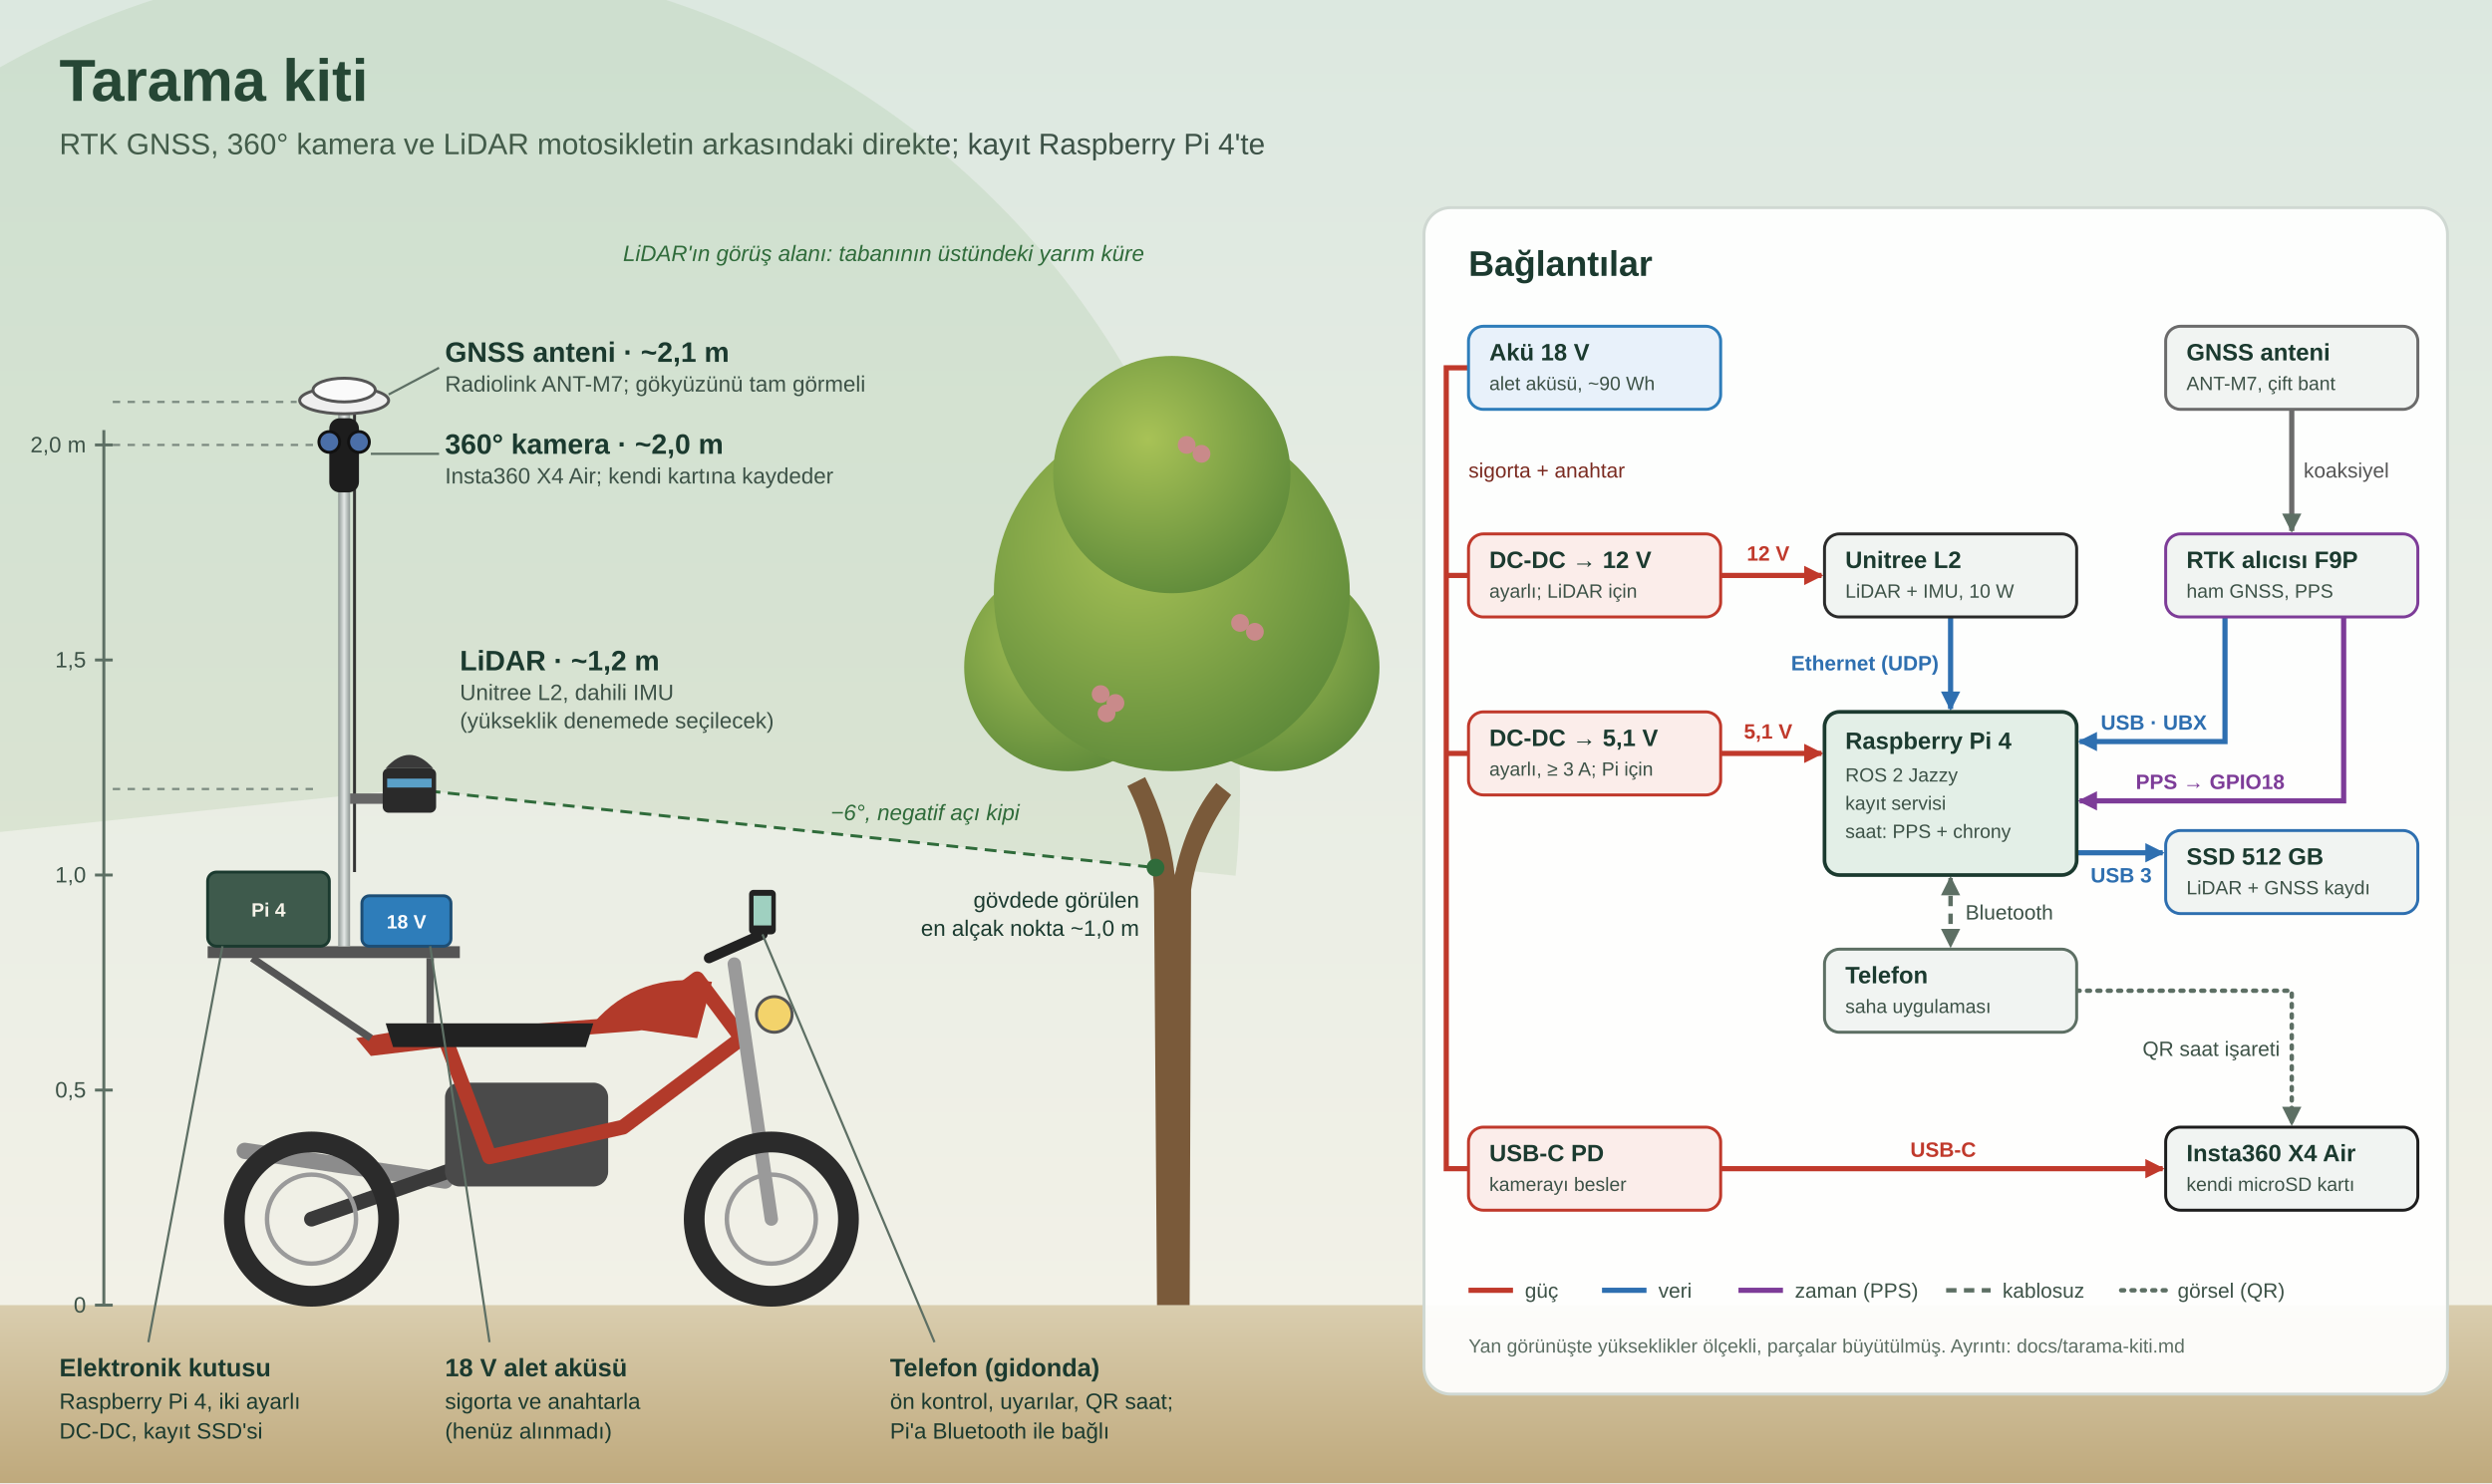
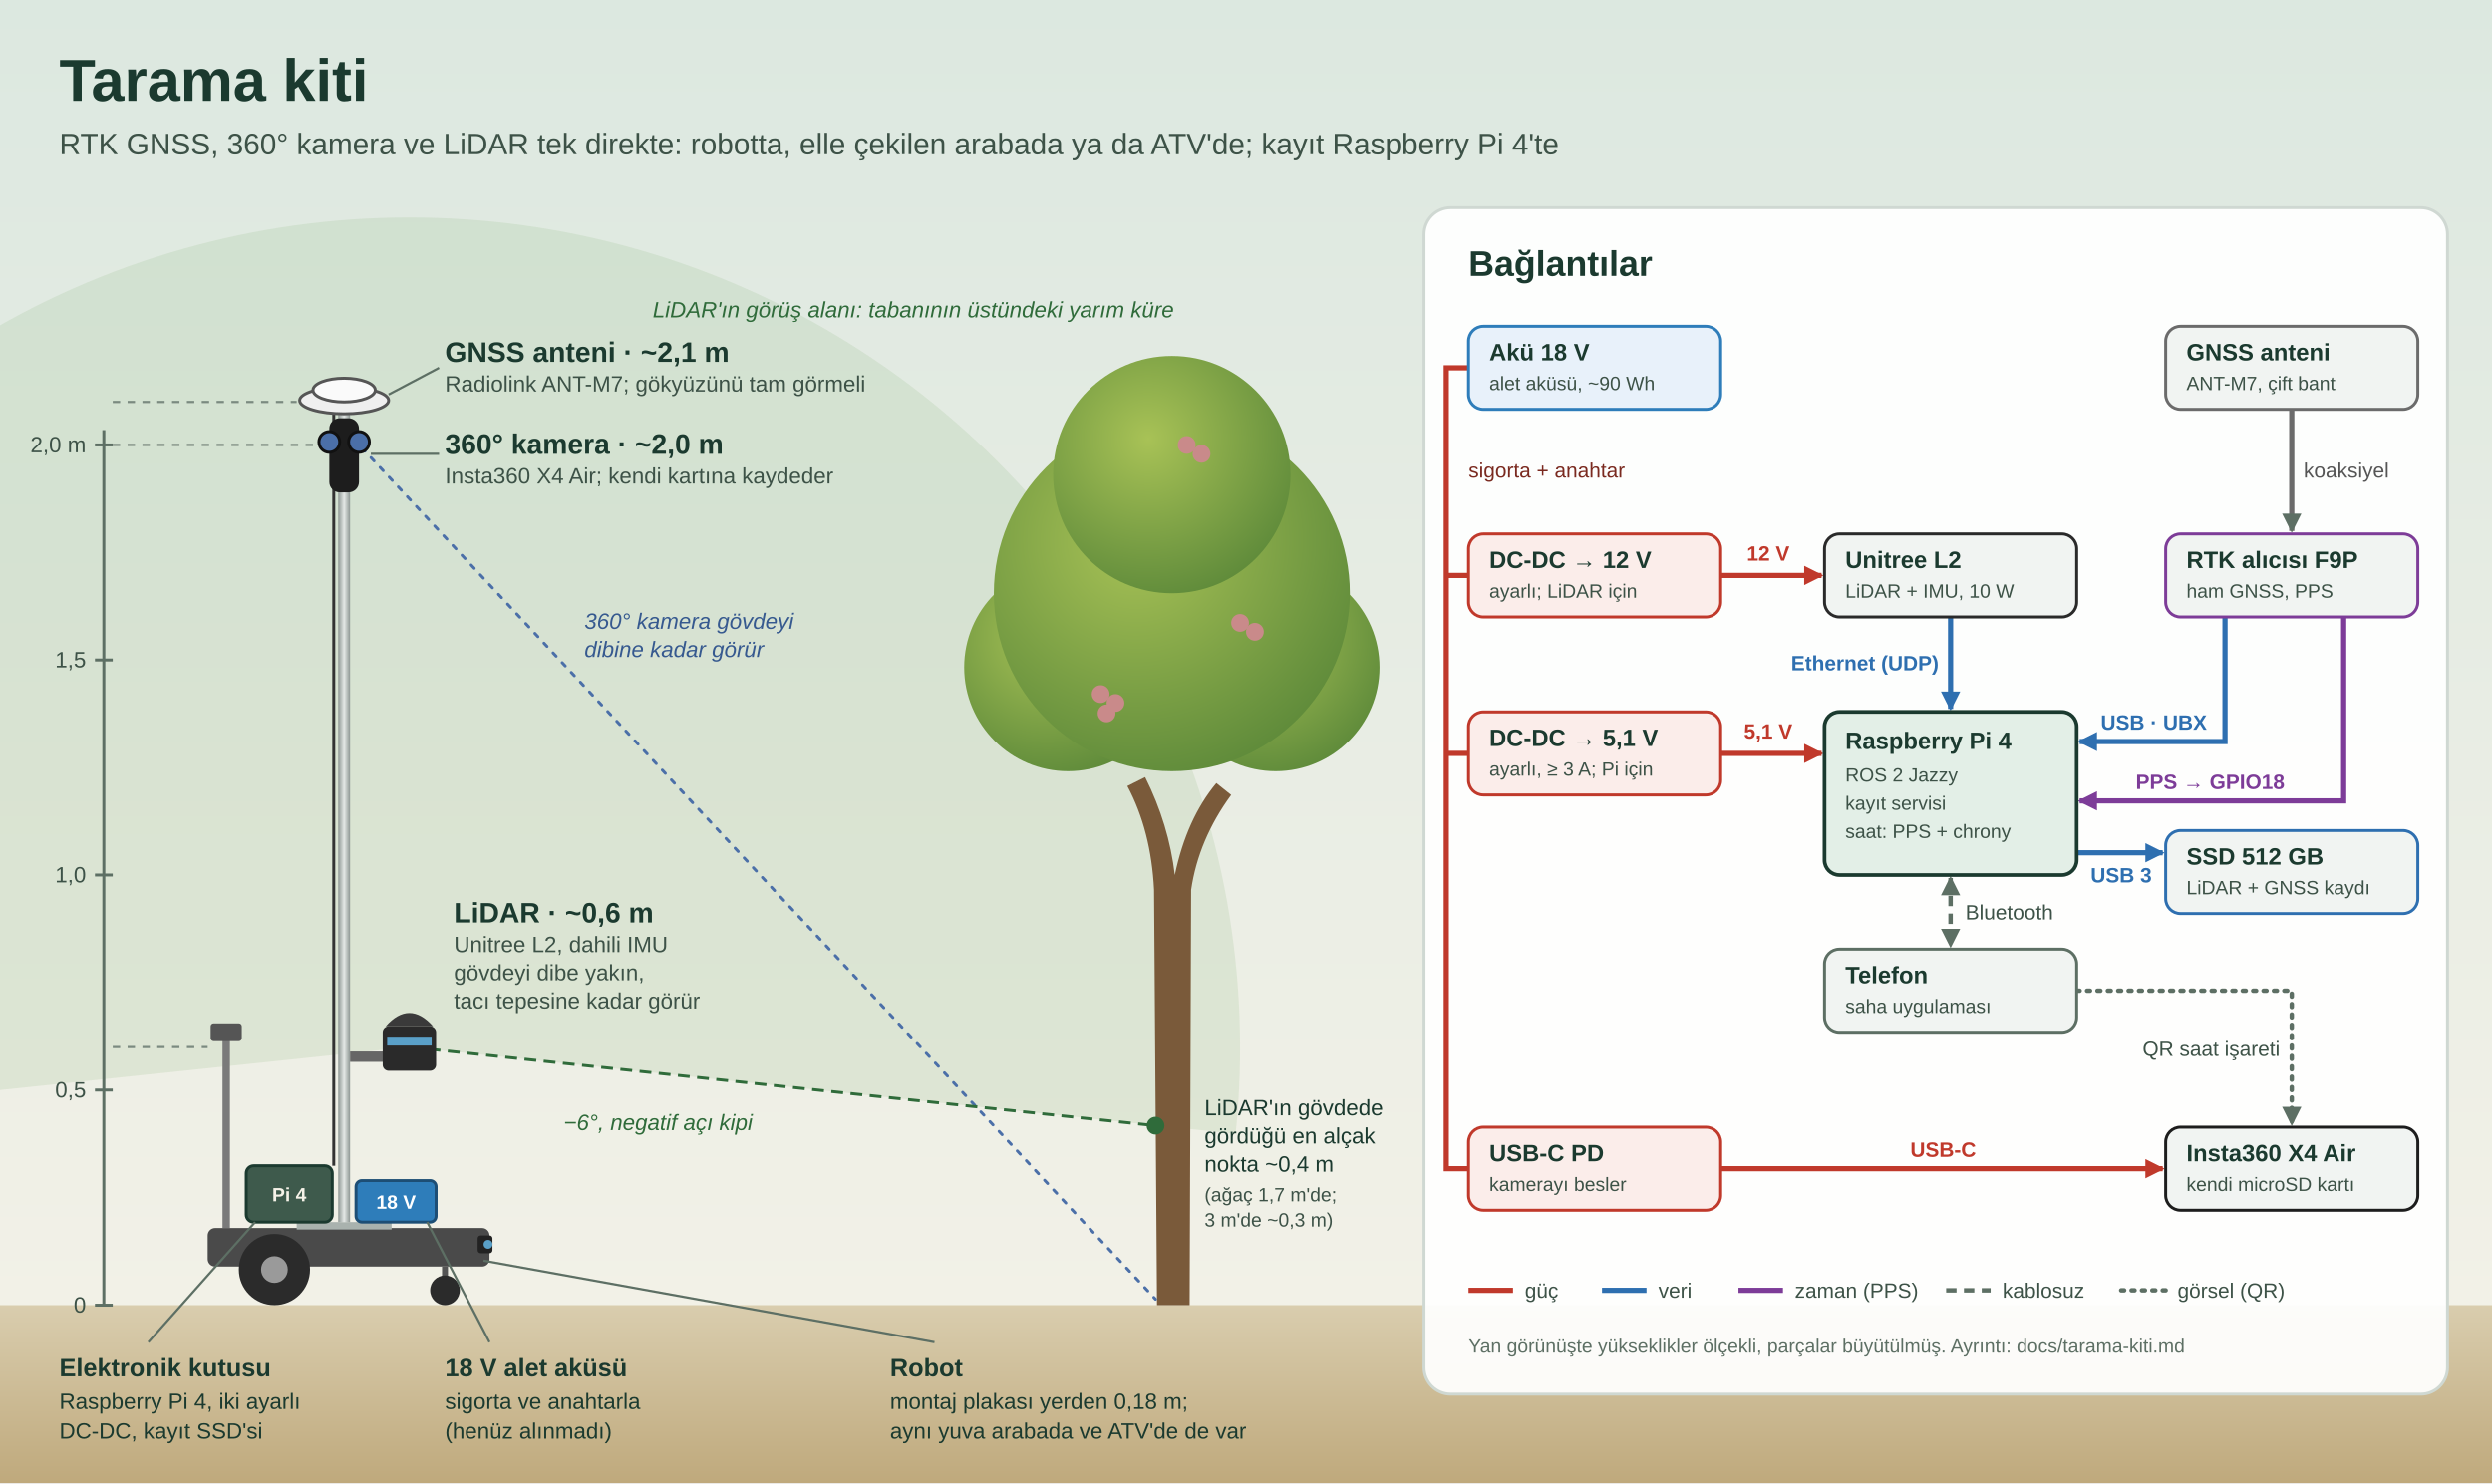
<svg xmlns="http://www.w3.org/2000/svg" viewBox="0 0 1680 1000" width="1680" height="1000" font-family="'DM Sans', Arial, sans-serif">
  <defs>
    <linearGradient id="sky" x1="0" y1="0" x2="0" y2="1">
      <stop offset="0" stop-color="#DCE8E0" />
      <stop offset="1" stop-color="#F5F2E8" />
    </linearGradient>
    <linearGradient id="soil" x1="0" y1="0" x2="0" y2="1">
      <stop offset="0" stop-color="#D9CDAE" />
      <stop offset="1" stop-color="#BFA97C" />
    </linearGradient>
    <linearGradient id="alu" x1="0" y1="0" x2="1" y2="0">
      <stop offset="0" stop-color="#8E9794" />
      <stop offset="0.5" stop-color="#E4E8E6" />
      <stop offset="1" stop-color="#8E9794" />
    </linearGradient>
    <radialGradient id="canopy" cx="0.4" cy="0.35" r="0.7">
      <stop offset="0" stop-color="#A8C256" />
      <stop offset="1" stop-color="#5E8A3A" />
    </radialGradient>
    <clipPath id="scene">
      <rect x="0" y="0" width="940" height="880" />
    </clipPath>
    <marker id="arrow-red" viewBox="0 0 10 10" refX="9" refY="5" markerUnits="userSpaceOnUse" markerWidth="13" markerHeight="13" orient="auto-start-reverse">
      <path d="M0 0 L10 5 L0 10 Z" fill="#C0392B" />
    </marker>
    <marker id="arrow-blue" viewBox="0 0 10 10" refX="9" refY="5" markerUnits="userSpaceOnUse" markerWidth="13" markerHeight="13" orient="auto-start-reverse">
      <path d="M0 0 L10 5 L0 10 Z" fill="#2E6FB0" />
    </marker>
    <marker id="arrow-purple" viewBox="0 0 10 10" refX="9" refY="5" markerUnits="userSpaceOnUse" markerWidth="13" markerHeight="13" orient="auto-start-reverse">
      <path d="M0 0 L10 5 L0 10 Z" fill="#7D3C98" />
    </marker>
    <marker id="arrow-grey" viewBox="0 0 10 10" refX="9" refY="5" markerUnits="userSpaceOnUse" markerWidth="13" markerHeight="13" orient="auto-start-reverse">
      <path d="M0 0 L10 5 L0 10 Z" fill="#5D6F64" />
    </marker>
  </defs>
  <rect width="1680" height="1000" fill="url(#sky)" />
  <rect y="880" width="1680" height="120" fill="url(#soil)" />
  <text x="40" y="68" font-size="40" font-weight="700" fill="#1B3A2F">Tarama kiti</text>
-   <text x="40" y="104" font-size="20" fill="#3D5247">RTK GNSS, 360° kamera ve LiDAR motosikletin arkasındaki direkte; kayıt Raspberry Pi 4'te</text>
+   <text x="40" y="104" font-size="20" fill="#3D5247">RTK GNSS, 360° kamera ve LiDAR tek direkte: robotta, elle çekilen arabada ya da ATV'de; kayıt Raspberry Pi 4'te</text>
  <g clip-path="url(#scene)">
-     <path d="M276 532 L833 590.5 A560 560 0 1 0 -281 590.5 Z" fill="#6FA35A" opacity="0.13" />
-   </g>
-   <text x="420" y="176" font-size="15" font-style="italic" fill="#2F6B3A">LiDAR'ın görüş alanı: tabanının üstündeki yarım küre</text>
+     <path d="M276 706 L833 764.5 A560 560 0 1 0 -281 764.5 Z" fill="#6FA35A" opacity="0.13" />
+   </g>
+   <text x="440" y="214" font-size="15" font-style="italic" fill="#2F6B3A">LiDAR'ın görüş alanı: tabanının üstündeki yarım küre</text>
  <g stroke="#5D6F64" stroke-width="2" fill="#3D5247" font-size="15">
    <line x1="70" y1="880" x2="70" y2="290" />
    <line x1="64" y1="880" x2="76" y2="880" />
    <line x1="64" y1="735" x2="76" y2="735" />
    <line x1="64" y1="590" x2="76" y2="590" />
    <line x1="64" y1="445" x2="76" y2="445" />
    <line x1="64" y1="300" x2="76" y2="300" />
    <g stroke="none" text-anchor="end">
      <text x="58" y="885">0</text>
      <text x="58" y="740">0,5</text>
      <text x="58" y="595">1,0</text>
      <text x="58" y="450">1,5</text>
      <text x="58" y="305">2,0 m</text>
    </g>
  </g>
  <g stroke="#7B8A80" stroke-width="1.5" stroke-dasharray="5 5">
    <line x1="76" y1="271" x2="200" y2="271" />
    <line x1="76" y1="300" x2="214" y2="300" />
-     <line x1="76" y1="532" x2="214" y2="532" />
+     <line x1="76" y1="706" x2="140" y2="706" />
  </g>
  <path d="M780 880 L778 600 Q776 560 760 530 L772 524 Q788 556 792 590 Q800 552 820 528 L830 536 Q808 566 803 600 L802 880 Z" fill="#7A5A3A" />
  <g fill="url(#canopy)">
    <circle cx="720" cy="450" r="70" />
    <circle cx="860" cy="450" r="70" />
    <circle cx="790" cy="400" r="120" />
    <circle cx="790" cy="320" r="80" />
  </g>
  <g fill="#C98A8A">
    <circle cx="742" cy="468" r="6" />
    <circle cx="752" cy="474" r="6" />
    <circle cx="746" cy="481" r="6" />
    <circle cx="836" cy="420" r="6" />
    <circle cx="846" cy="426" r="6" />
    <circle cx="800" cy="300" r="6" />
    <circle cx="810" cy="306" r="6" />
  </g>
-   <line x1="276" y1="532" x2="779" y2="585" stroke="#2F6B3A" stroke-width="2" stroke-dasharray="8 5" />
-   <circle cx="779" cy="585" r="6" fill="#2F6B3A" />
-   <text x="560" y="553" font-size="15" font-style="italic" fill="#2F6B3A">−6°, negatif açı kipi</text>
-   <text x="768" y="612" font-size="15" text-anchor="end" fill="#1B3A2F">gövdede görülen</text>
-   <text x="768" y="631" font-size="15" text-anchor="end" fill="#1B3A2F">en alçak nokta ~1,0 m</text>
-   <line x1="300" y1="796" x2="165" y2="776" stroke="#8C8C8C" stroke-width="11" stroke-linecap="round" />
-   <line x1="210" y1="822" x2="330" y2="780" stroke="#3A3A3A" stroke-width="10" stroke-linecap="round" />
-   <rect x="300" y="730" width="110" height="70" rx="10" fill="#4A4A4A" />
-   <path d="M330 780 L300 700 L430 690 L470 660 L500 700 L420 760 Z" fill="none" stroke="#B23A2A" stroke-width="10" stroke-linejoin="round" />
-   <path d="M240 700 L300 690 L300 706 L250 712 Z" fill="#B23A2A" />
-   <path d="M260 690 L400 690 L395 706 L265 706 Z" fill="#222" />
-   <path d="M400 690 Q430 655 480 662 L470 700 Z" fill="#B23A2A" />
-   <line x1="520" y1="822" x2="495" y2="650" stroke="#9A9A9A" stroke-width="9" stroke-linecap="round" />
-   <line x1="478" y1="646" x2="514" y2="630" stroke="#222" stroke-width="7" stroke-linecap="round" />
-   <circle cx="522" cy="684" r="12" fill="#F3D36B" stroke="#555" stroke-width="2" />
-   <g fill="none" stroke-width="14" stroke="#2B2B2B">
-     <circle cx="210" cy="822" r="52" />
-     <circle cx="520" cy="822" r="52" />
-   </g>
-   <g fill="none" stroke-width="3" stroke="#9A9A9A">
-     <circle cx="210" cy="822" r="30" />
-     <circle cx="520" cy="822" r="30" />
-   </g>
-   <rect x="140" y="638" width="170" height="8" fill="#555" />
-   <line x1="170" y1="646" x2="250" y2="700" stroke="#555" stroke-width="5" />
-   <line x1="290" y1="646" x2="290" y2="690" stroke="#555" stroke-width="5" />
-   <rect x="140" y="588" width="82" height="50" rx="6" fill="#3E5A4C" stroke="#1B3A2F" stroke-width="2" />
-   <text x="181" y="618" font-size="13" font-weight="700" fill="#F5F2E8" text-anchor="middle">Pi 4</text>
-   <rect x="244" y="604" width="60" height="34" rx="5" fill="#2E7DBA" stroke="#1D4E75" stroke-width="2" />
-   <text x="274" y="626" font-size="13" font-weight="700" fill="#FFFFFF" text-anchor="middle">18 V</text>
-   <rect x="228" y="270" width="8" height="368" fill="url(#alu)" />
-   <line x1="239" y1="276" x2="239" y2="588" stroke="#333" stroke-width="2" />
+   <line x1="244" y1="302" x2="779" y2="876" stroke="#4B6FA8" stroke-width="2" stroke-dasharray="3 6" stroke-linecap="round" />
+   <text x="394" y="424" font-size="15" font-style="italic" fill="#36598F">360° kamera gövdeyi</text>
+   <text x="394" y="443" font-size="15" font-style="italic" fill="#36598F">dibine kadar görür</text>
+   <line x1="276" y1="706" x2="779" y2="759" stroke="#2F6B3A" stroke-width="2" stroke-dasharray="8 5" />
+   <circle cx="779" cy="759" r="6" fill="#2F6B3A" />
+   <text x="380" y="762" font-size="15" font-style="italic" fill="#2F6B3A">−6°, negatif açı kipi</text>
+   <g font-size="15" fill="#1B3A2F">
+     <text x="812" y="752">LiDAR'ın gövdede</text>
+     <text x="812" y="771">gördüğü en alçak</text>
+     <text x="812" y="790">nokta ~0,4 m</text>
+   </g>
+   <text x="812" y="810" font-size="13" fill="#3D5247">(ağaç 1,7 m'de;</text>
+   <text x="812" y="827" font-size="13" fill="#3D5247">3 m'de ~0,3 m)</text>
+   <rect x="150" y="700" width="5" height="128" fill="#7A7A7A" />
+   <rect x="142" y="690" width="21" height="12" rx="2" fill="#555" />
+   <rect x="140" y="828" width="190" height="26" rx="5" fill="#4A4A4A" />
+   <rect x="200" y="824" width="64" height="5" fill="#A9B2AE" />
+   <rect x="322" y="833" width="10" height="12" rx="2" fill="#222" />
+   <circle cx="329" cy="839" r="3" fill="#5AA0C8" />
+   <circle cx="185" cy="856" r="24" fill="#2B2B2B" />
+   <circle cx="185" cy="856" r="9" fill="#9A9A9A" />
+   <line x1="300" y1="854" x2="300" y2="862" stroke="#555" stroke-width="4" />
+   <circle cx="300" cy="870" r="10" fill="#2B2B2B" />
+   <rect x="166" y="786" width="58" height="38" rx="5" fill="#3E5A4C" stroke="#1B3A2F" stroke-width="2" />
+   <text x="195" y="810" font-size="13" font-weight="700" fill="#F5F2E8" text-anchor="middle">Pi 4</text>
+   <rect x="240" y="796" width="54" height="28" rx="4" fill="#2E7DBA" stroke="#1D4E75" stroke-width="2" />
+   <text x="267" y="815" font-size="13" font-weight="700" fill="#FFFFFF" text-anchor="middle">18 V</text>
+   <rect x="228" y="270" width="8" height="554" fill="url(#alu)" />
+   <line x1="225" y1="276" x2="225" y2="786" stroke="#333" stroke-width="2" />
  <ellipse cx="232" cy="270" rx="30" ry="9" fill="#EFEFEF" stroke="#555" stroke-width="2" />
  <ellipse cx="232" cy="263" rx="21" ry="8" fill="#FAFAFA" stroke="#555" stroke-width="2" />
  <rect x="222" y="282" width="20" height="50" rx="7" fill="#1D1D1D" />
  <circle cx="222" cy="298" r="7" fill="#4B6FA8" stroke="#111" stroke-width="2" />
  <circle cx="242" cy="298" r="7" fill="#4B6FA8" stroke="#111" stroke-width="2" />
-   <rect x="236" y="535" width="24" height="7" fill="#666" />
-   <path d="M260 518 Q276 500 292 518 Z" fill="#3A3A3A" />
-   <rect x="258" y="518" width="36" height="30" rx="4" fill="#2A2A2A" />
-   <rect x="261" y="525" width="30" height="6" fill="#5AA0C8" />
-   <rect x="505" y="600" width="18" height="30" rx="3" fill="#222" />
-   <rect x="508" y="604" width="12" height="20" fill="#9FD0C0" />
+   <rect x="236" y="709" width="24" height="7" fill="#666" />
+   <path d="M260 692 Q276 674 292 692 Z" fill="#3A3A3A" />
+   <rect x="258" y="692" width="36" height="30" rx="4" fill="#2A2A2A" />
+   <rect x="261" y="699" width="30" height="6" fill="#5AA0C8" />
  <g fill="#1B3A2F">
    <line x1="262" y1="266" x2="296" y2="248" stroke="#5D6F64" stroke-width="1.5" />
    <text x="300" y="244" font-size="19" font-weight="700">GNSS anteni · ~2,1 m</text>
    <text x="300" y="264" font-size="15" fill="#3D5247">Radiolink ANT-M7; gökyüzünü tam görmeli</text>
    <line x1="250" y1="306" x2="296" y2="306" stroke="#5D6F64" stroke-width="1.5" />
    <text x="300" y="306" font-size="19" font-weight="700">360° kamera · ~2,0 m</text>
    <text x="300" y="326" font-size="15" fill="#3D5247">Insta360 X4 Air; kendi kartına kaydeder</text>
-     <text x="310" y="452" font-size="19" font-weight="700">LiDAR · ~1,2 m</text>
-     <text x="310" y="472" font-size="15" fill="#3D5247">Unitree L2, dahili IMU</text>
-     <text x="310" y="491" font-size="15" fill="#3D5247">(yükseklik denemede seçilecek)</text>
+     <text x="306" y="622" font-size="19" font-weight="700">LiDAR · ~0,6 m</text>
+     <text x="306" y="642" font-size="15" fill="#3D5247">Unitree L2, dahili IMU</text>
+     <text x="306" y="661" font-size="15" fill="#3D5247">gövdeyi dibe yakın,</text>
+     <text x="306" y="680" font-size="15" fill="#3D5247">tacı tepesine kadar görür</text>
  </g>
  <g stroke="#5D6F64" stroke-width="1.5">
-     <line x1="150" y1="638" x2="100" y2="905" />
-     <line x1="290" y1="638" x2="330" y2="905" />
-     <line x1="514" y1="630" x2="630" y2="905" />
+     <line x1="172" y1="824" x2="100" y2="905" />
+     <line x1="288" y1="824" x2="330" y2="905" />
+     <line x1="326" y1="850" x2="630" y2="905" />
  </g>
  <g fill="#1B3A2F" font-size="15">
    <text x="40" y="928" font-size="17" font-weight="700">Elektronik kutusu</text>
    <text x="40" y="950">Raspberry Pi 4, iki ayarlı</text>
    <text x="40" y="970">DC-DC, kayıt SSD'si</text>
    <text x="300" y="928" font-size="17" font-weight="700">18 V alet aküsü</text>
    <text x="300" y="950">sigorta ve anahtarla</text>
    <text x="300" y="970">(henüz alınmadı)</text>
-     <text x="600" y="928" font-size="17" font-weight="700">Telefon (gidonda)</text>
-     <text x="600" y="950">ön kontrol, uyarılar, QR saat;</text>
-     <text x="600" y="970">Pi'a Bluetooth ile bağlı</text>
+     <text x="600" y="928" font-size="17" font-weight="700">Robot</text>
+     <text x="600" y="950">montaj plakası yerden 0,18 m;</text>
+     <text x="600" y="970">aynı yuva arabada ve ATV'de de var</text>
  </g>
  <rect x="960" y="140" width="690" height="800" rx="18" fill="#FFFFFF" fill-opacity="0.93" stroke="#CFD8D2" stroke-width="2" />
  <text x="990" y="186" font-size="24" font-weight="700" fill="#1B3A2F">Bağlantılar</text>
  <g fill="none" stroke="#C0392B" stroke-width="3.5">
    <path d="M990 248 H975 V788 H990" />
    <path d="M975 388 H990" />
    <path d="M975 508 H990" />
    <path d="M1160 388 H1228" marker-end="url(#arrow-red)" />
    <path d="M1160 508 H1228" marker-end="url(#arrow-red)" />
    <path d="M1160 788 H1458" marker-end="url(#arrow-red)" />
  </g>
  <g fill="#C0392B" font-size="14" font-weight="700">
    <text x="1192" y="378" text-anchor="middle">12 V</text>
    <text x="1192" y="498" text-anchor="middle">5,1 V</text>
    <text x="1310" y="780" text-anchor="middle">USB-C</text>
    <text x="990" y="322" font-weight="400" fill="#7A2A20">sigorta + anahtar</text>
  </g>
  <g fill="none" stroke="#2E6FB0" stroke-width="3.5">
    <path d="M1315 416 V478" marker-end="url(#arrow-blue)" />
    <path d="M1500 416 V500 H1402" marker-end="url(#arrow-blue)" />
    <path d="M1400 575 H1458" marker-end="url(#arrow-blue)" />
  </g>
  <g fill="#2E6FB0" font-size="14" font-weight="700">
    <text x="1307" y="452" text-anchor="end">Ethernet (UDP)</text>
    <text x="1452" y="492" text-anchor="middle">USB · UBX</text>
    <text x="1430" y="595" text-anchor="middle">USB 3</text>
  </g>
  <path d="M1545 276 V358" fill="none" stroke="#6B6B6B" stroke-width="3.5" marker-end="url(#arrow-grey)" />
  <text x="1553" y="322" font-size="14" fill="#555">koaksiyel</text>
  <path d="M1580 416 V540 H1402" fill="none" stroke="#7D3C98" stroke-width="3.5" marker-end="url(#arrow-purple)" />
  <text x="1490" y="532" font-size="14" font-weight="700" fill="#7D3C98" text-anchor="middle">PPS → GPIO18</text>
  <path d="M1315 592 V638" fill="none" stroke="#5D6F64" stroke-width="3" stroke-dasharray="7 5" marker-start="url(#arrow-grey)" marker-end="url(#arrow-grey)" />
  <text x="1325" y="620" font-size="14" fill="#3D5247">Bluetooth</text>
  <path d="M1400 668 H1545 V758" fill="none" stroke="#5D6F64" stroke-width="3" stroke-dasharray="2 5" stroke-linecap="round" marker-end="url(#arrow-grey)" />
  <text x="1537" y="712" font-size="14" fill="#3D5247" text-anchor="end">QR saat işareti</text>
  <g font-size="13" fill="#3D5247">
    <rect x="990" y="220" width="170" height="56" rx="10" fill="#E8F1FA" stroke="#2E7DBA" stroke-width="2" />
    <text x="1004" y="243" font-size="16" font-weight="700" fill="#1B3A2F">Akü 18 V</text>
    <text x="1004" y="263">alet aküsü, ~90 Wh</text>
    <rect x="990" y="360" width="170" height="56" rx="10" fill="#FBEDEA" stroke="#C0392B" stroke-width="2" />
    <text x="1004" y="383" font-size="16" font-weight="700" fill="#1B3A2F">DC-DC → 12 V</text>
    <text x="1004" y="403">ayarlı; LiDAR için</text>
    <rect x="990" y="480" width="170" height="56" rx="10" fill="#FBEDEA" stroke="#C0392B" stroke-width="2" />
    <text x="1004" y="503" font-size="16" font-weight="700" fill="#1B3A2F">DC-DC → 5,1 V</text>
    <text x="1004" y="523">ayarlı, ≥ 3 A; Pi için</text>
    <rect x="990" y="760" width="170" height="56" rx="10" fill="#FBEDEA" stroke="#C0392B" stroke-width="2" />
    <text x="1004" y="783" font-size="16" font-weight="700" fill="#1B3A2F">USB-C PD</text>
    <text x="1004" y="803">kamerayı besler</text>
    <rect x="1230" y="360" width="170" height="56" rx="10" fill="#F1F4F2" stroke="#2A2A2A" stroke-width="2" />
    <text x="1244" y="383" font-size="16" font-weight="700" fill="#1B3A2F">Unitree L2</text>
    <text x="1244" y="403">LiDAR + IMU, 10 W</text>
    <rect x="1230" y="480" width="170" height="110" rx="10" fill="#E3EFE7" stroke="#1B3A2F" stroke-width="2.5" />
    <text x="1244" y="505" font-size="16" font-weight="700" fill="#1B3A2F">Raspberry Pi 4</text>
    <text x="1244" y="527">ROS 2 Jazzy</text>
    <text x="1244" y="546">kayıt servisi</text>
    <text x="1244" y="565">saat: PPS + chrony</text>
    <rect x="1230" y="640" width="170" height="56" rx="10" fill="#F1F4F2" stroke="#5D6F64" stroke-width="2" />
    <text x="1244" y="663" font-size="16" font-weight="700" fill="#1B3A2F">Telefon</text>
    <text x="1244" y="683">saha uygulaması</text>
    <rect x="1460" y="220" width="170" height="56" rx="10" fill="#F1F4F2" stroke="#6B6B6B" stroke-width="2" />
    <text x="1474" y="243" font-size="16" font-weight="700" fill="#1B3A2F">GNSS anteni</text>
    <text x="1474" y="263">ANT-M7, çift bant</text>
    <rect x="1460" y="360" width="170" height="56" rx="10" fill="#F1F4F2" stroke="#7D3C98" stroke-width="2" />
    <text x="1474" y="383" font-size="16" font-weight="700" fill="#1B3A2F">RTK alıcısı F9P</text>
    <text x="1474" y="403">ham GNSS, PPS</text>
    <rect x="1460" y="560" width="170" height="56" rx="10" fill="#F1F4F2" stroke="#2E6FB0" stroke-width="2" />
    <text x="1474" y="583" font-size="16" font-weight="700" fill="#1B3A2F">SSD 512 GB</text>
    <text x="1474" y="603">LiDAR + GNSS kaydı</text>
    <rect x="1460" y="760" width="170" height="56" rx="10" fill="#F1F4F2" stroke="#1D1D1D" stroke-width="2" />
    <text x="1474" y="783" font-size="16" font-weight="700" fill="#1B3A2F">Insta360 X4 Air</text>
    <text x="1474" y="803">kendi microSD kartı</text>
  </g>
  <g font-size="14" fill="#3D5247">
    <line x1="990" y1="870" x2="1020" y2="870" stroke="#C0392B" stroke-width="3.5" />
    <text x="1028" y="875">güç</text>
    <line x1="1080" y1="870" x2="1110" y2="870" stroke="#2E6FB0" stroke-width="3.5" />
    <text x="1118" y="875">veri</text>
    <line x1="1172" y1="870" x2="1202" y2="870" stroke="#7D3C98" stroke-width="3.5" />
    <text x="1210" y="875">zaman (PPS)</text>
    <line x1="1312" y1="870" x2="1342" y2="870" stroke="#5D6F64" stroke-width="3" stroke-dasharray="7 5" />
    <text x="1350" y="875">kablosuz</text>
    <line x1="1430" y1="870" x2="1460" y2="870" stroke="#5D6F64" stroke-width="3" stroke-dasharray="2 5" stroke-linecap="round" />
    <text x="1468" y="875">görsel (QR)</text>
    <text x="990" y="912" font-size="13" fill="#5D6F64">Yan görünüşte yükseklikler ölçekli, parçalar büyütülmüş. Ayrıntı: docs/tarama-kiti.md</text>
  </g>
</svg>
